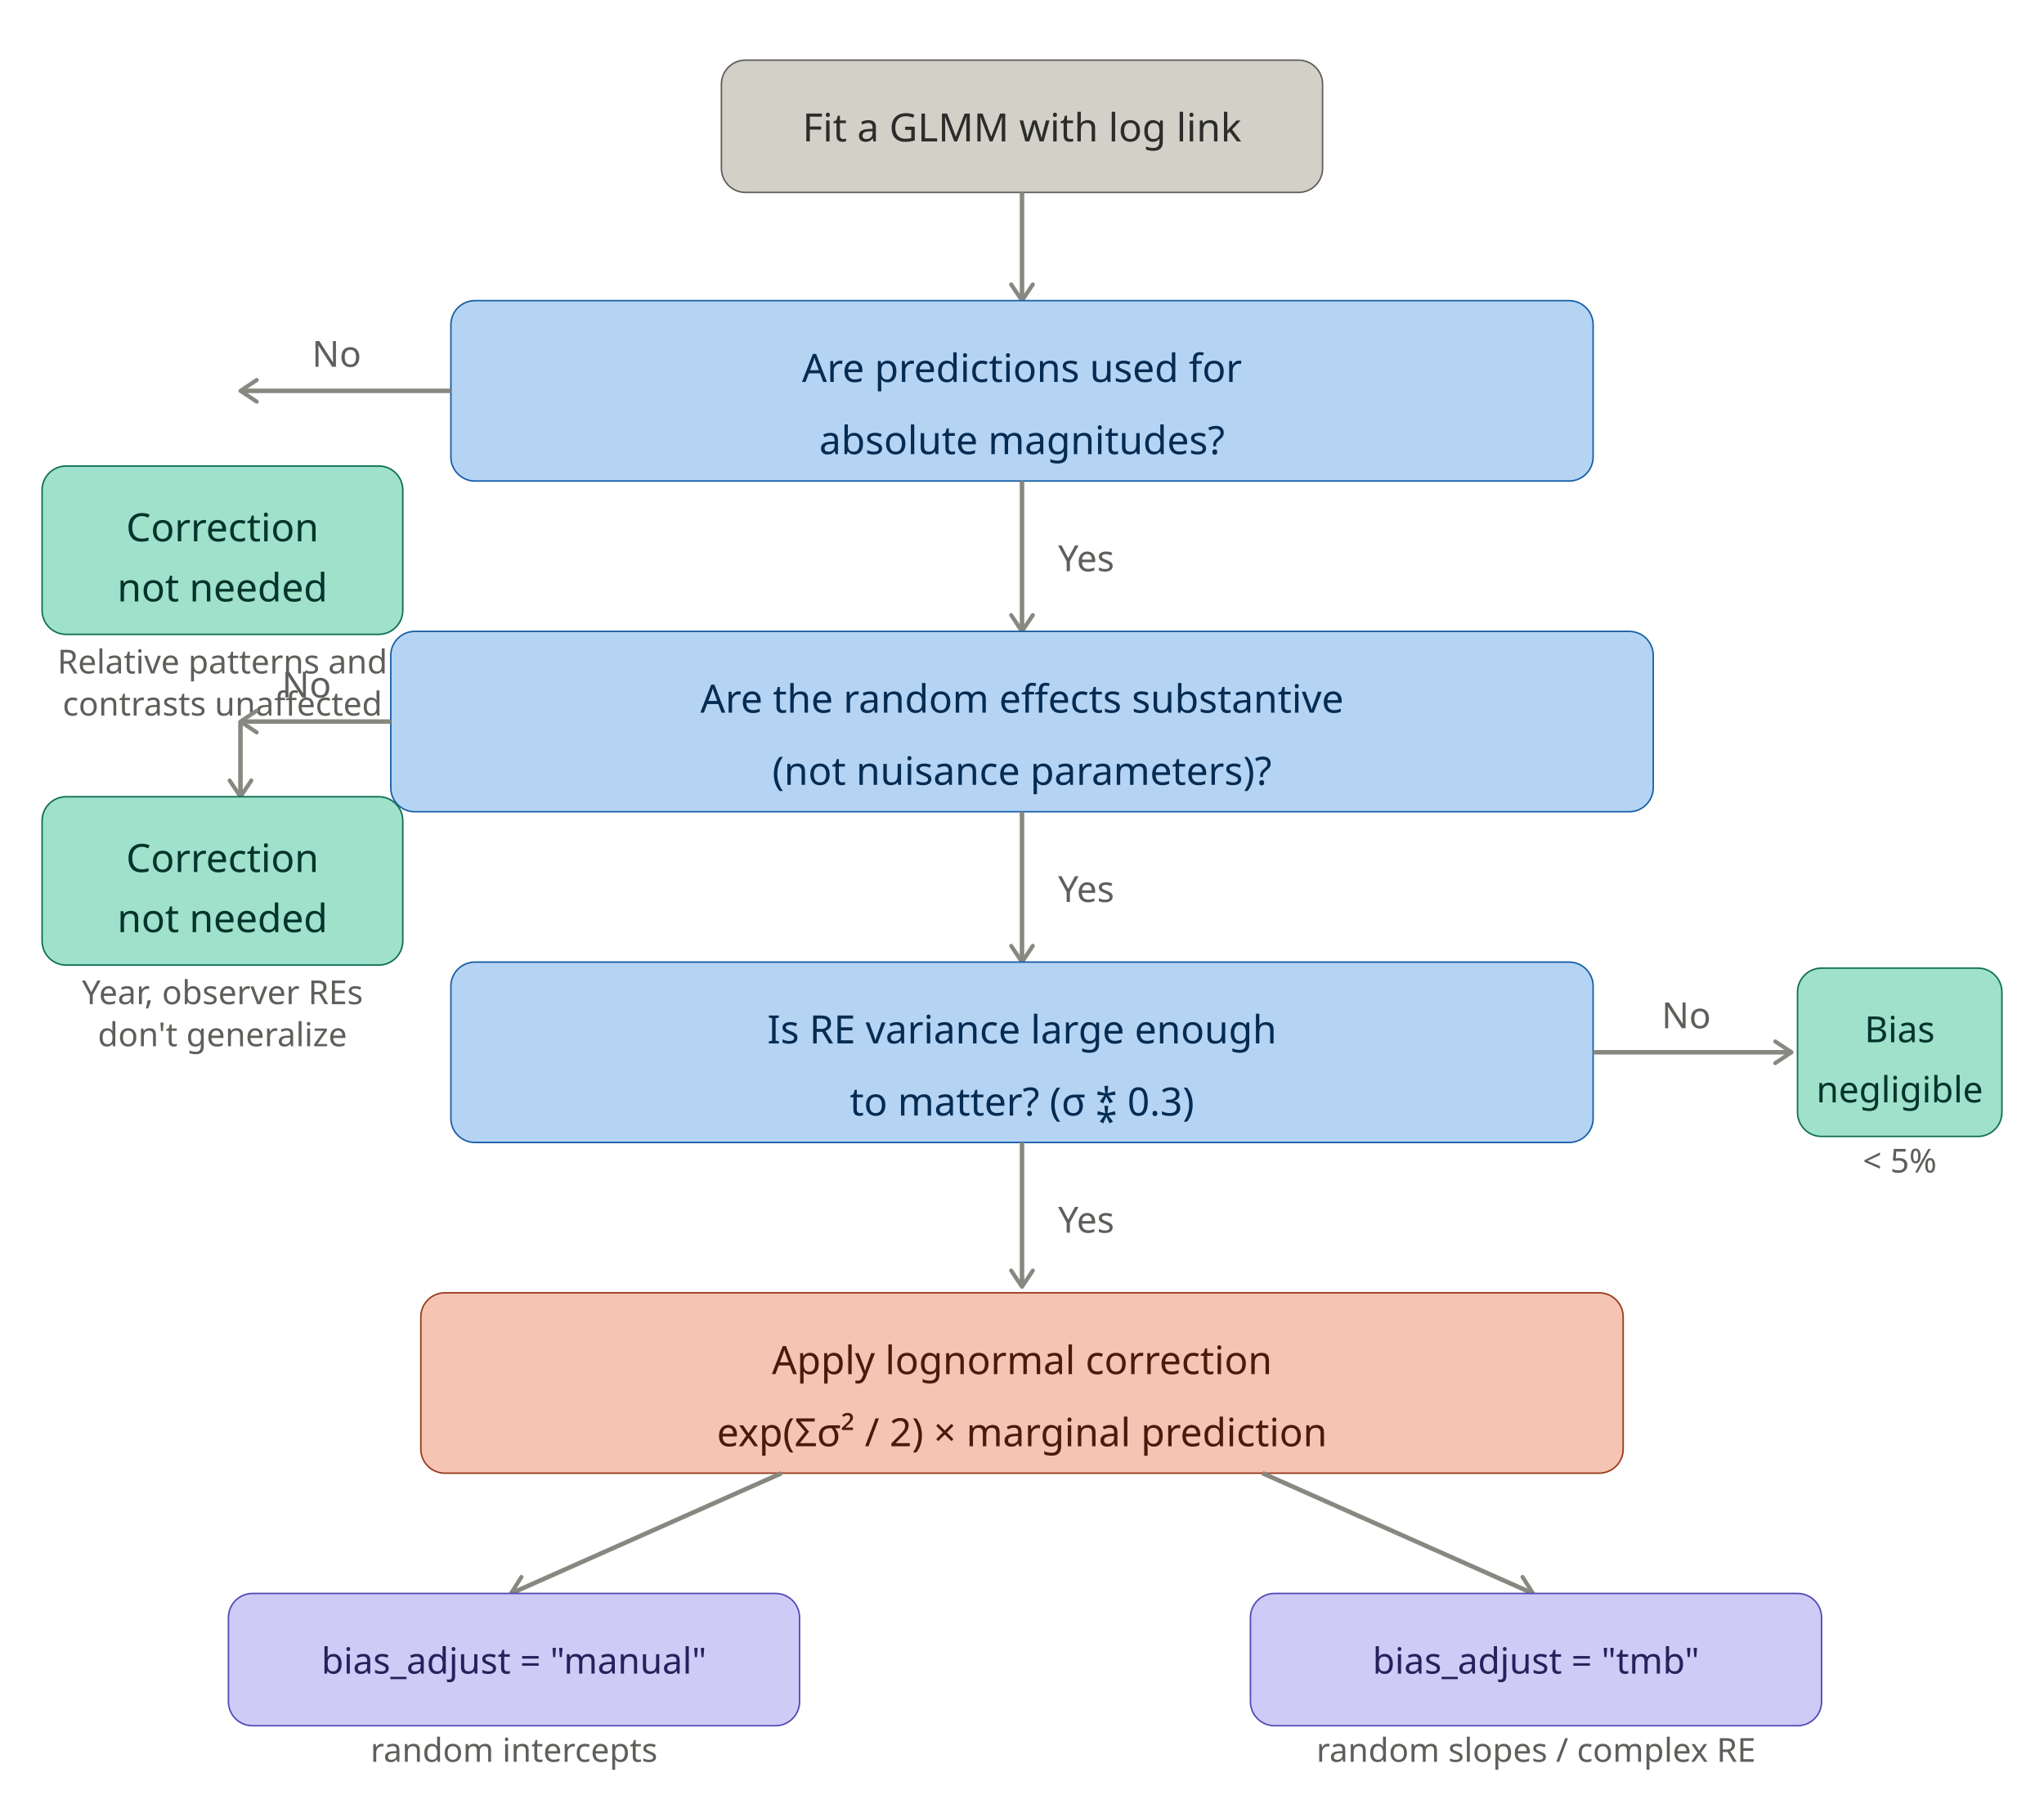
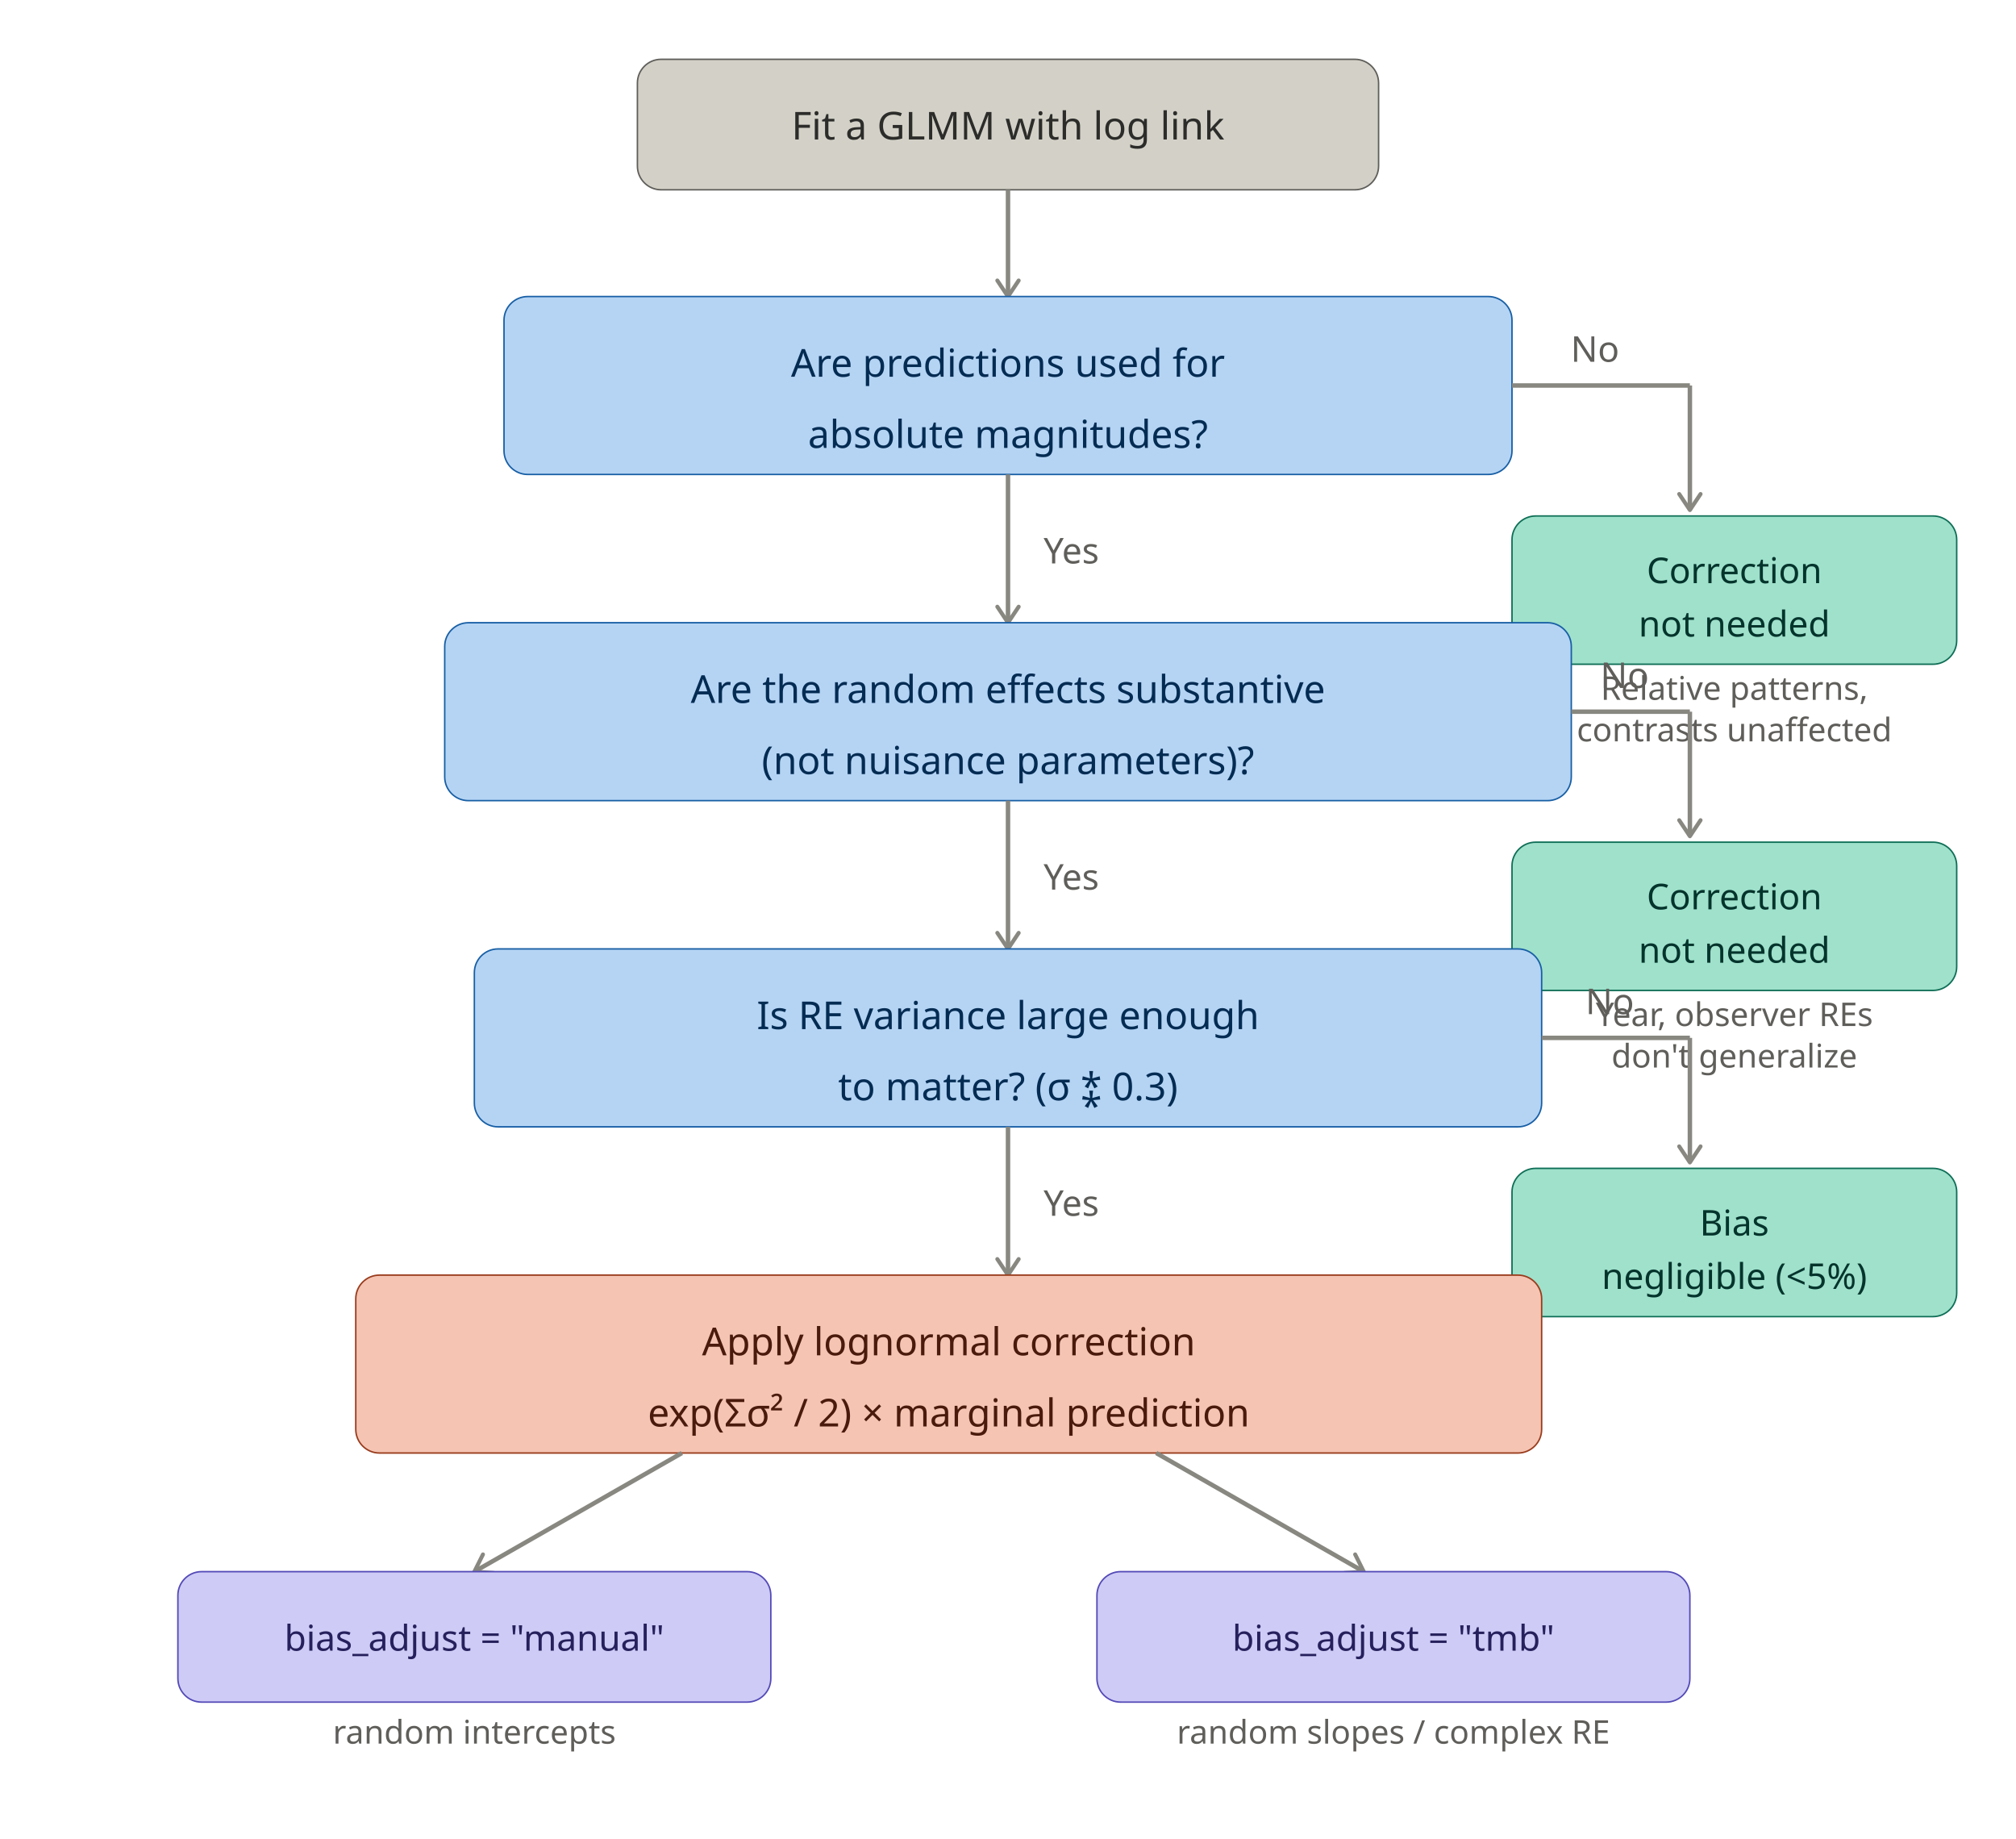
- <svg xmlns="http://www.w3.org/2000/svg" width="680" viewBox="0 0 680 600" role="img">
+ <svg xmlns="http://www.w3.org/2000/svg" width="680" viewBox="0 0 680 620" role="img">
  <defs>
    <marker id="arrow" viewBox="0 0 10 10" refX="8" refY="5" markerWidth="6" markerHeight="6" orient="auto-start-reverse">
      <path d="M2 1L8 5L2 9" fill="none" stroke="#888780" stroke-width="1.5" stroke-linecap="round" stroke-linejoin="round" />
    </marker>
  </defs>
-   <rect x="240" y="20" width="200" height="44" rx="8" fill="#D3D1C7" stroke="#5F5E5A" stroke-width="0.5" />
+   <rect x="215" y="20" width="250" height="44" rx="8" fill="#D3D1C7" stroke="#5F5E5A" stroke-width="0.5" />
  <text font-family="sans-serif" font-size="13" font-weight="500" fill="#2C2C2A" x="340" y="42" text-anchor="middle" dominant-baseline="central">Fit a GLMM with log link</text>
  <line x1="340" y1="64" x2="340" y2="100" stroke="#888780" stroke-width="1.5" marker-end="url(#arrow)" />
-   <rect x="150" y="100" width="380" height="60" rx="8" fill="#B5D4F4" stroke="#185FA5" stroke-width="0.5" />
+   <rect x="170" y="100" width="340" height="60" rx="8" fill="#B5D4F4" stroke="#185FA5" stroke-width="0.5" />
  <text font-family="sans-serif" font-size="13" font-weight="500" fill="#042C53" x="340" y="122" text-anchor="middle" dominant-baseline="central">Are predictions used for</text>
  <text font-family="sans-serif" font-size="13" font-weight="500" fill="#042C53" x="340" y="146" text-anchor="middle" dominant-baseline="central">absolute magnitudes?</text>
-   <line x1="150" y1="130" x2="80" y2="130" stroke="#888780" stroke-width="1.5" marker-end="url(#arrow)" />
-   <text font-family="sans-serif" font-size="12" fill="#5F5E5A" x="112" y="122" text-anchor="middle">No</text>
-   <rect x="14" y="155" width="120" height="56" rx="8" fill="#9FE1CB" stroke="#0F6E56" stroke-width="0.5" />
-   <text font-family="sans-serif" font-size="13" font-weight="500" fill="#04342C" x="74" y="175" text-anchor="middle" dominant-baseline="central">Correction</text>
-   <text font-family="sans-serif" font-size="13" font-weight="500" fill="#04342C" x="74" y="195" text-anchor="middle" dominant-baseline="central">not needed</text>
-   <text font-family="sans-serif" font-size="11" fill="#5F5E5A" x="74" y="224" text-anchor="middle">Relative patterns and</text>
-   <text font-family="sans-serif" font-size="11" fill="#5F5E5A" x="74" y="238" text-anchor="middle">contrasts unaffected</text>
+   <line x1="510" y1="130" x2="570" y2="130" stroke="#888780" stroke-width="1.5" />
+   <line x1="570" y1="130" x2="570" y2="172" stroke="#888780" stroke-width="1.5" marker-end="url(#arrow)" />
+   <text font-family="sans-serif" font-size="12" fill="#5F5E5A" x="538" y="122" text-anchor="middle">No</text>
+   <rect x="510" y="174" width="150" height="50" rx="8" fill="#9FE1CB" stroke="#0F6E56" stroke-width="0.5" />
+   <text font-family="sans-serif" font-size="12" font-weight="500" fill="#04342C" x="585" y="192" text-anchor="middle" dominant-baseline="central">Correction</text>
+   <text font-family="sans-serif" font-size="12" font-weight="500" fill="#04342C" x="585" y="210" text-anchor="middle" dominant-baseline="central">not needed</text>
+   <text font-family="sans-serif" font-size="11" fill="#5F5E5A" x="585" y="236" text-anchor="middle">Relative patterns,</text>
+   <text font-family="sans-serif" font-size="11" fill="#5F5E5A" x="585" y="250" text-anchor="middle">contrasts unaffected</text>
  <line x1="340" y1="160" x2="340" y2="210" stroke="#888780" stroke-width="1.5" marker-end="url(#arrow)" />
  <text font-family="sans-serif" font-size="12" fill="#5F5E5A" x="352" y="190" text-anchor="start">Yes</text>
-   <rect x="130" y="210" width="420" height="60" rx="8" fill="#B5D4F4" stroke="#185FA5" stroke-width="0.5" />
+   <rect x="150" y="210" width="380" height="60" rx="8" fill="#B5D4F4" stroke="#185FA5" stroke-width="0.5" />
  <text font-family="sans-serif" font-size="13" font-weight="500" fill="#042C53" x="340" y="232" text-anchor="middle" dominant-baseline="central">Are the random effects substantive</text>
  <text font-family="sans-serif" font-size="13" font-weight="500" fill="#042C53" x="340" y="256" text-anchor="middle" dominant-baseline="central">(not nuisance parameters)?</text>
-   <line x1="130" y1="240" x2="80" y2="240" stroke="#888780" stroke-width="1.5" marker-end="url(#arrow)" />
-   <line x1="80" y1="240" x2="80" y2="265" stroke="#888780" stroke-width="1.5" marker-end="url(#arrow)" />
-   <text font-family="sans-serif" font-size="12" fill="#5F5E5A" x="102" y="232" text-anchor="middle">No</text>
-   <rect x="14" y="265" width="120" height="56" rx="8" fill="#9FE1CB" stroke="#0F6E56" stroke-width="0.5" />
-   <text font-family="sans-serif" font-size="13" font-weight="500" fill="#04342C" x="74" y="285" text-anchor="middle" dominant-baseline="central">Correction</text>
-   <text font-family="sans-serif" font-size="13" font-weight="500" fill="#04342C" x="74" y="305" text-anchor="middle" dominant-baseline="central">not needed</text>
-   <text font-family="sans-serif" font-size="11" fill="#5F5E5A" x="74" y="334" text-anchor="middle">Year, observer REs</text>
-   <text font-family="sans-serif" font-size="11" fill="#5F5E5A" x="74" y="348" text-anchor="middle">don't generalize</text>
+   <line x1="530" y1="240" x2="570" y2="240" stroke="#888780" stroke-width="1.5" />
+   <line x1="570" y1="240" x2="570" y2="282" stroke="#888780" stroke-width="1.5" marker-end="url(#arrow)" />
+   <text font-family="sans-serif" font-size="12" fill="#5F5E5A" x="548" y="232" text-anchor="middle">No</text>
+   <rect x="510" y="284" width="150" height="50" rx="8" fill="#9FE1CB" stroke="#0F6E56" stroke-width="0.5" />
+   <text font-family="sans-serif" font-size="12" font-weight="500" fill="#04342C" x="585" y="302" text-anchor="middle" dominant-baseline="central">Correction</text>
+   <text font-family="sans-serif" font-size="12" font-weight="500" fill="#04342C" x="585" y="320" text-anchor="middle" dominant-baseline="central">not needed</text>
+   <text font-family="sans-serif" font-size="11" fill="#5F5E5A" x="585" y="346" text-anchor="middle">Year, observer REs</text>
+   <text font-family="sans-serif" font-size="11" fill="#5F5E5A" x="585" y="360" text-anchor="middle">don't generalize</text>
  <line x1="340" y1="270" x2="340" y2="320" stroke="#888780" stroke-width="1.5" marker-end="url(#arrow)" />
  <text font-family="sans-serif" font-size="12" fill="#5F5E5A" x="352" y="300" text-anchor="start">Yes</text>
-   <rect x="150" y="320" width="380" height="60" rx="8" fill="#B5D4F4" stroke="#185FA5" stroke-width="0.5" />
+   <rect x="160" y="320" width="360" height="60" rx="8" fill="#B5D4F4" stroke="#185FA5" stroke-width="0.5" />
  <text font-family="sans-serif" font-size="13" font-weight="500" fill="#042C53" x="340" y="342" text-anchor="middle" dominant-baseline="central">Is RE variance large enough</text>
  <text font-family="sans-serif" font-size="13" font-weight="500" fill="#042C53" x="340" y="366" text-anchor="middle" dominant-baseline="central">to matter? (σ ⁑ 0.3)</text>
-   <line x1="530" y1="350" x2="596" y2="350" stroke="#888780" stroke-width="1.5" marker-end="url(#arrow)" />
-   <text font-family="sans-serif" font-size="12" fill="#5F5E5A" x="561" y="342" text-anchor="middle">No</text>
-   <rect x="598" y="322" width="68" height="56" rx="8" fill="#9FE1CB" stroke="#0F6E56" stroke-width="0.5" />
-   <text font-family="sans-serif" font-size="12" font-weight="500" fill="#04342C" x="632" y="342" text-anchor="middle" dominant-baseline="central">Bias</text>
-   <text font-family="sans-serif" font-size="12" font-weight="500" fill="#04342C" x="632" y="362" text-anchor="middle" dominant-baseline="central">negligible</text>
-   <text font-family="sans-serif" font-size="11" fill="#5F5E5A" x="632" y="390" text-anchor="middle">&lt; 5%</text>
-   <line x1="340" y1="380" x2="340" y2="428" stroke="#888780" stroke-width="1.5" marker-end="url(#arrow)" />
+   <line x1="520" y1="350" x2="570" y2="350" stroke="#888780" stroke-width="1.5" />
+   <line x1="570" y1="350" x2="570" y2="392" stroke="#888780" stroke-width="1.5" marker-end="url(#arrow)" />
+   <text font-family="sans-serif" font-size="12" fill="#5F5E5A" x="543" y="342" text-anchor="middle">No</text>
+   <rect x="510" y="394" width="150" height="50" rx="8" fill="#9FE1CB" stroke="#0F6E56" stroke-width="0.5" />
+   <text font-family="sans-serif" font-size="12" font-weight="500" fill="#04342C" x="585" y="412" text-anchor="middle" dominant-baseline="central">Bias</text>
+   <text font-family="sans-serif" font-size="12" font-weight="500" fill="#04342C" x="585" y="430" text-anchor="middle" dominant-baseline="central">negligible (&lt;5%)</text>
+   <line x1="340" y1="380" x2="340" y2="430" stroke="#888780" stroke-width="1.5" marker-end="url(#arrow)" />
  <text font-family="sans-serif" font-size="12" fill="#5F5E5A" x="352" y="410" text-anchor="start">Yes</text>
-   <rect x="140" y="430" width="400" height="60" rx="8" fill="#F5C4B3" stroke="#993C1D" stroke-width="0.5" />
-   <text font-family="sans-serif" font-size="13" font-weight="500" fill="#4A1B0C" x="340" y="452" text-anchor="middle" dominant-baseline="central">Apply lognormal correction</text>
-   <text font-family="sans-serif" font-size="13" font-weight="500" fill="#4A1B0C" x="340" y="476" text-anchor="middle" dominant-baseline="central">exp(Σσ² / 2) × marginal prediction</text>
-   <line x1="260" y1="490" x2="170" y2="530" stroke="#888780" stroke-width="1.5" marker-end="url(#arrow)" />
-   <line x1="420" y1="490" x2="510" y2="530" stroke="#888780" stroke-width="1.5" marker-end="url(#arrow)" />
-   <rect x="76" y="530" width="190" height="44" rx="8" fill="#CECBF6" stroke="#534AB7" stroke-width="0.5" />
-   <text font-family="sans-serif" font-size="12" font-weight="500" fill="#26215C" x="171" y="552" text-anchor="middle" dominant-baseline="central">bias_adjust = "manual"</text>
-   <text font-family="sans-serif" font-size="11" fill="#5F5E5A" x="171" y="586" text-anchor="middle">random intercepts</text>
-   <rect x="416" y="530" width="190" height="44" rx="8" fill="#CECBF6" stroke="#534AB7" stroke-width="0.5" />
-   <text font-family="sans-serif" font-size="12" font-weight="500" fill="#26215C" x="511" y="552" text-anchor="middle" dominant-baseline="central">bias_adjust = "tmb"</text>
-   <text font-family="sans-serif" font-size="11" fill="#5F5E5A" x="511" y="586" text-anchor="middle">random slopes / complex RE</text>
+   <rect x="120" y="430" width="400" height="60" rx="8" fill="#F5C4B3" stroke="#993C1D" stroke-width="0.5" />
+   <text font-family="sans-serif" font-size="13" font-weight="500" fill="#4A1B0C" x="320" y="452" text-anchor="middle" dominant-baseline="central">Apply lognormal correction</text>
+   <text font-family="sans-serif" font-size="13" font-weight="500" fill="#4A1B0C" x="320" y="476" text-anchor="middle" dominant-baseline="central">exp(Σσ² / 2) × marginal prediction</text>
+   <line x1="230" y1="490" x2="160" y2="530" stroke="#888780" stroke-width="1.5" marker-end="url(#arrow)" />
+   <line x1="390" y1="490" x2="460" y2="530" stroke="#888780" stroke-width="1.5" marker-end="url(#arrow)" />
+   <rect x="60" y="530" width="200" height="44" rx="8" fill="#CECBF6" stroke="#534AB7" stroke-width="0.5" />
+   <text font-family="sans-serif" font-size="12" font-weight="500" fill="#26215C" x="160" y="552" text-anchor="middle" dominant-baseline="central">bias_adjust = "manual"</text>
+   <text font-family="sans-serif" font-size="11" fill="#5F5E5A" x="160" y="588" text-anchor="middle">random intercepts</text>
+   <rect x="370" y="530" width="200" height="44" rx="8" fill="#CECBF6" stroke="#534AB7" stroke-width="0.5" />
+   <text font-family="sans-serif" font-size="12" font-weight="500" fill="#26215C" x="470" y="552" text-anchor="middle" dominant-baseline="central">bias_adjust = "tmb"</text>
+   <text font-family="sans-serif" font-size="11" fill="#5F5E5A" x="470" y="588" text-anchor="middle">random slopes / complex RE</text>
</svg>
